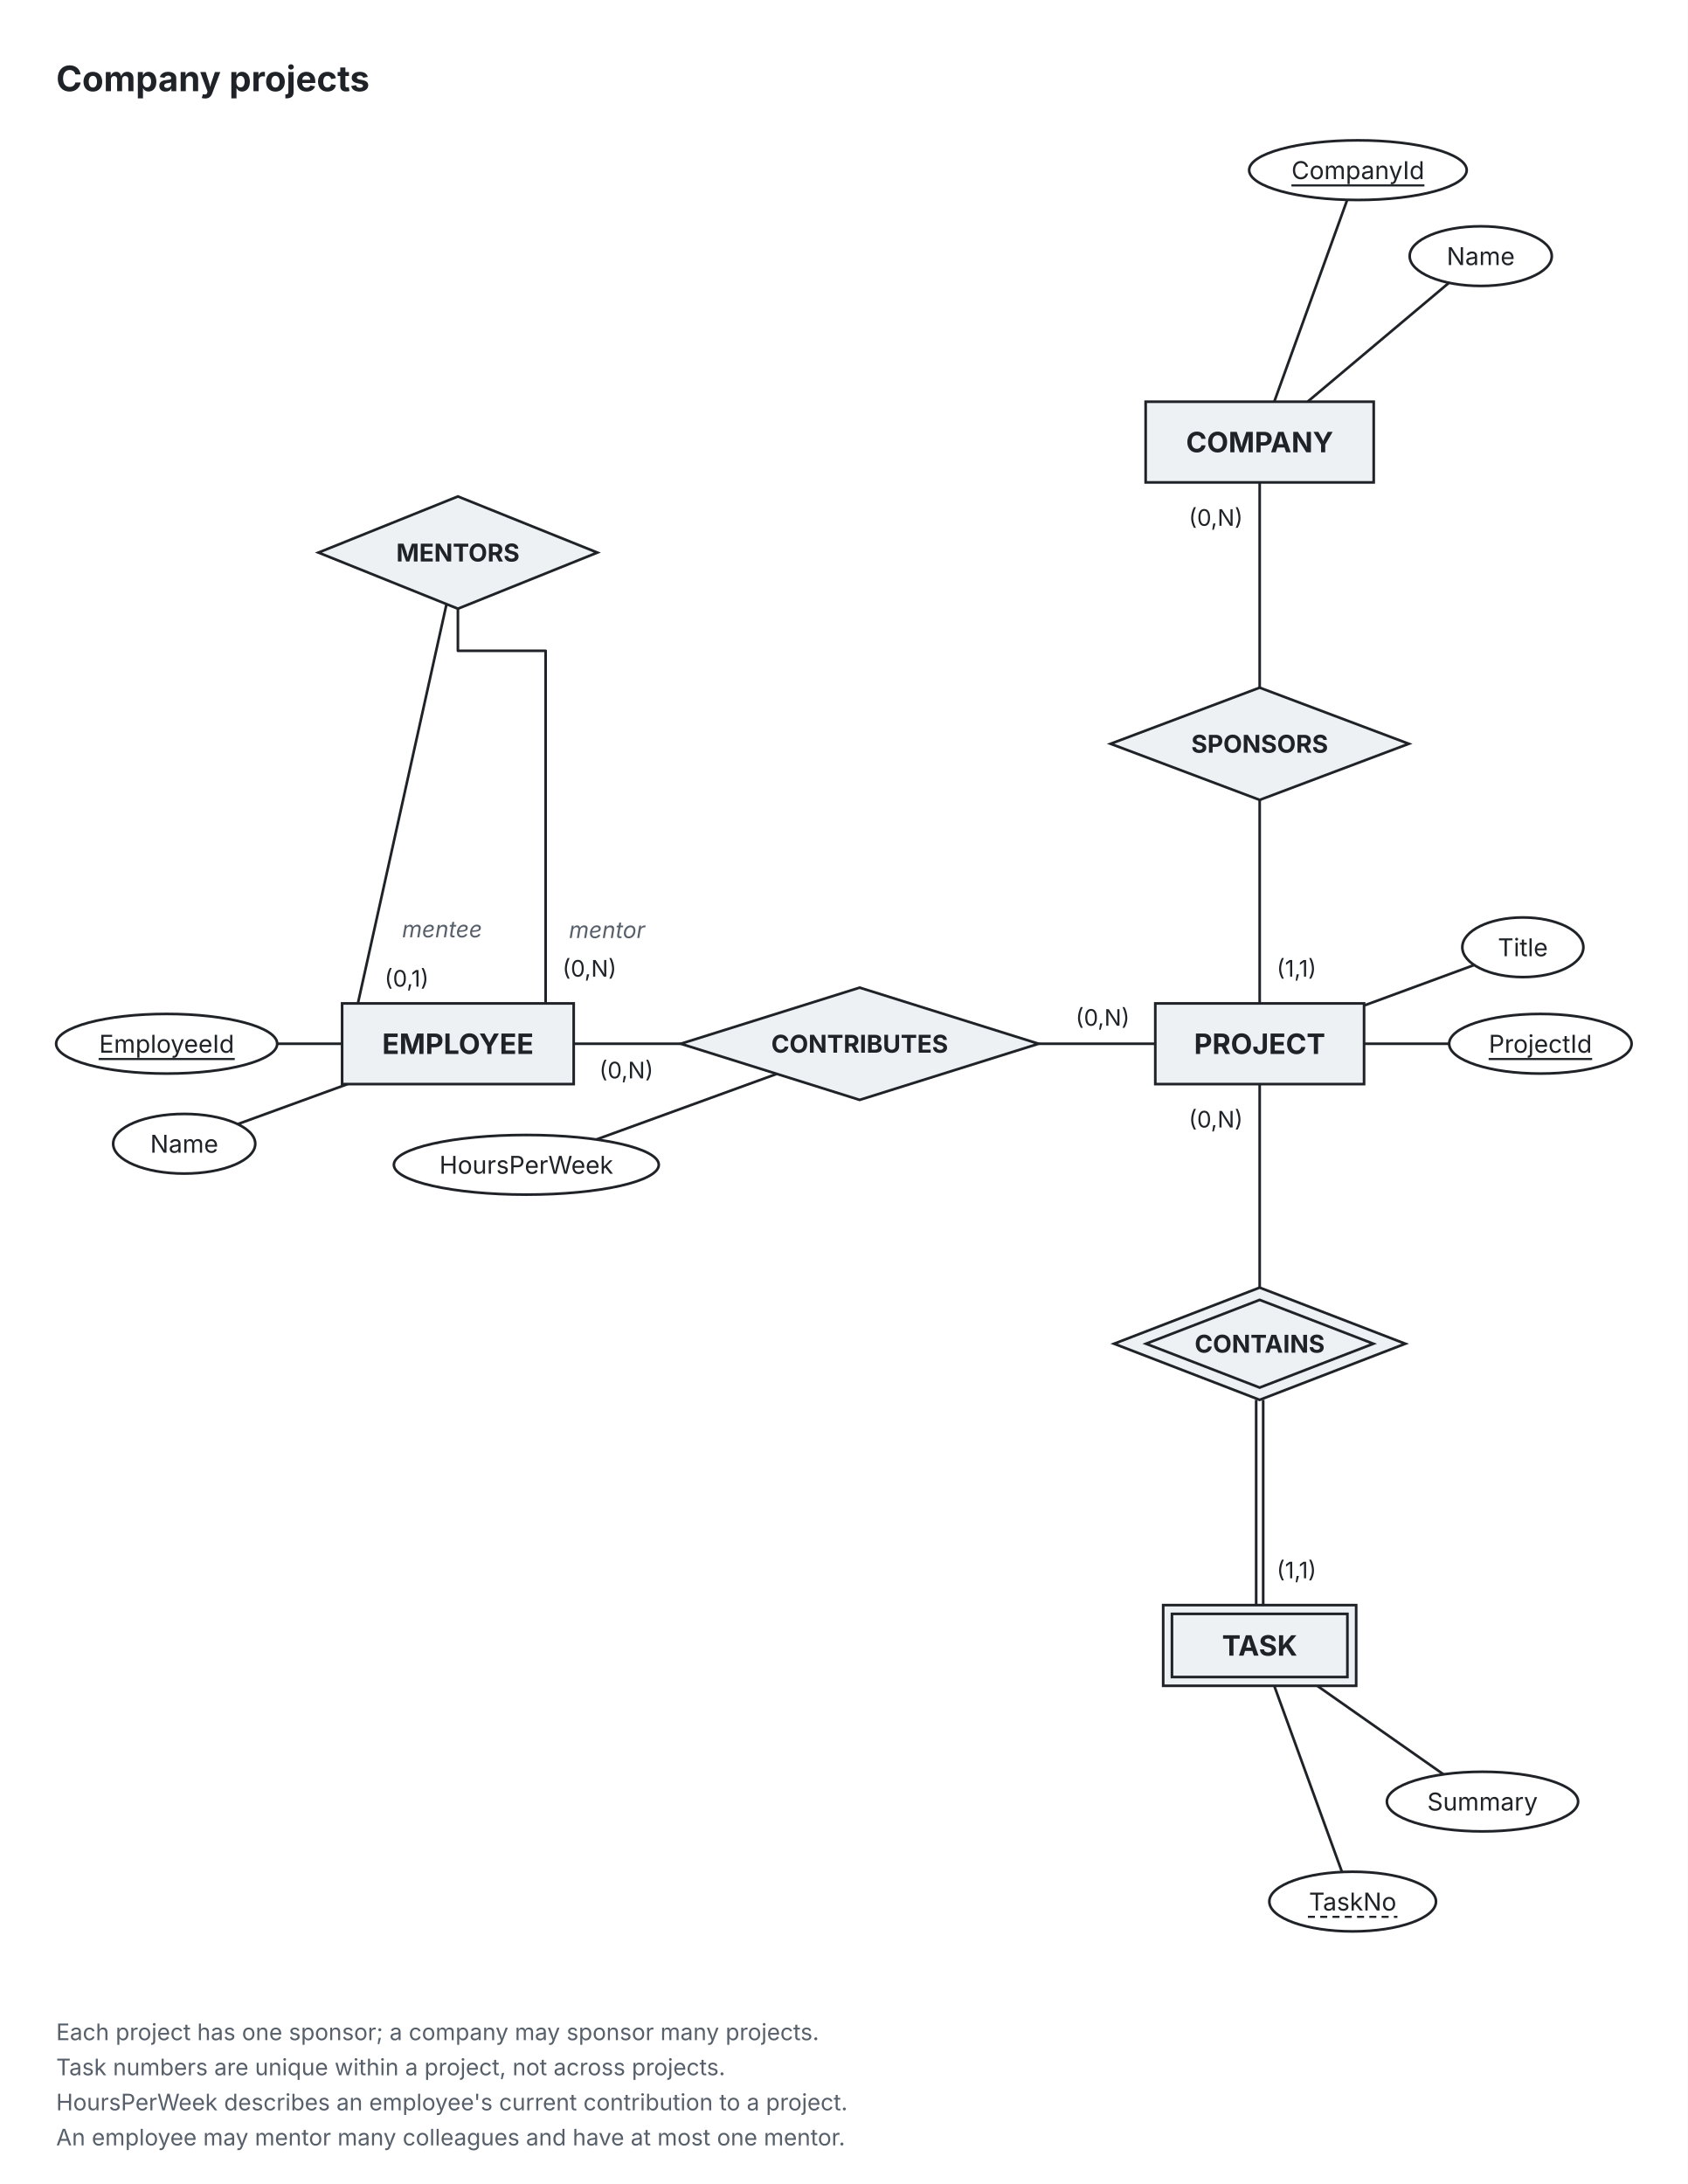
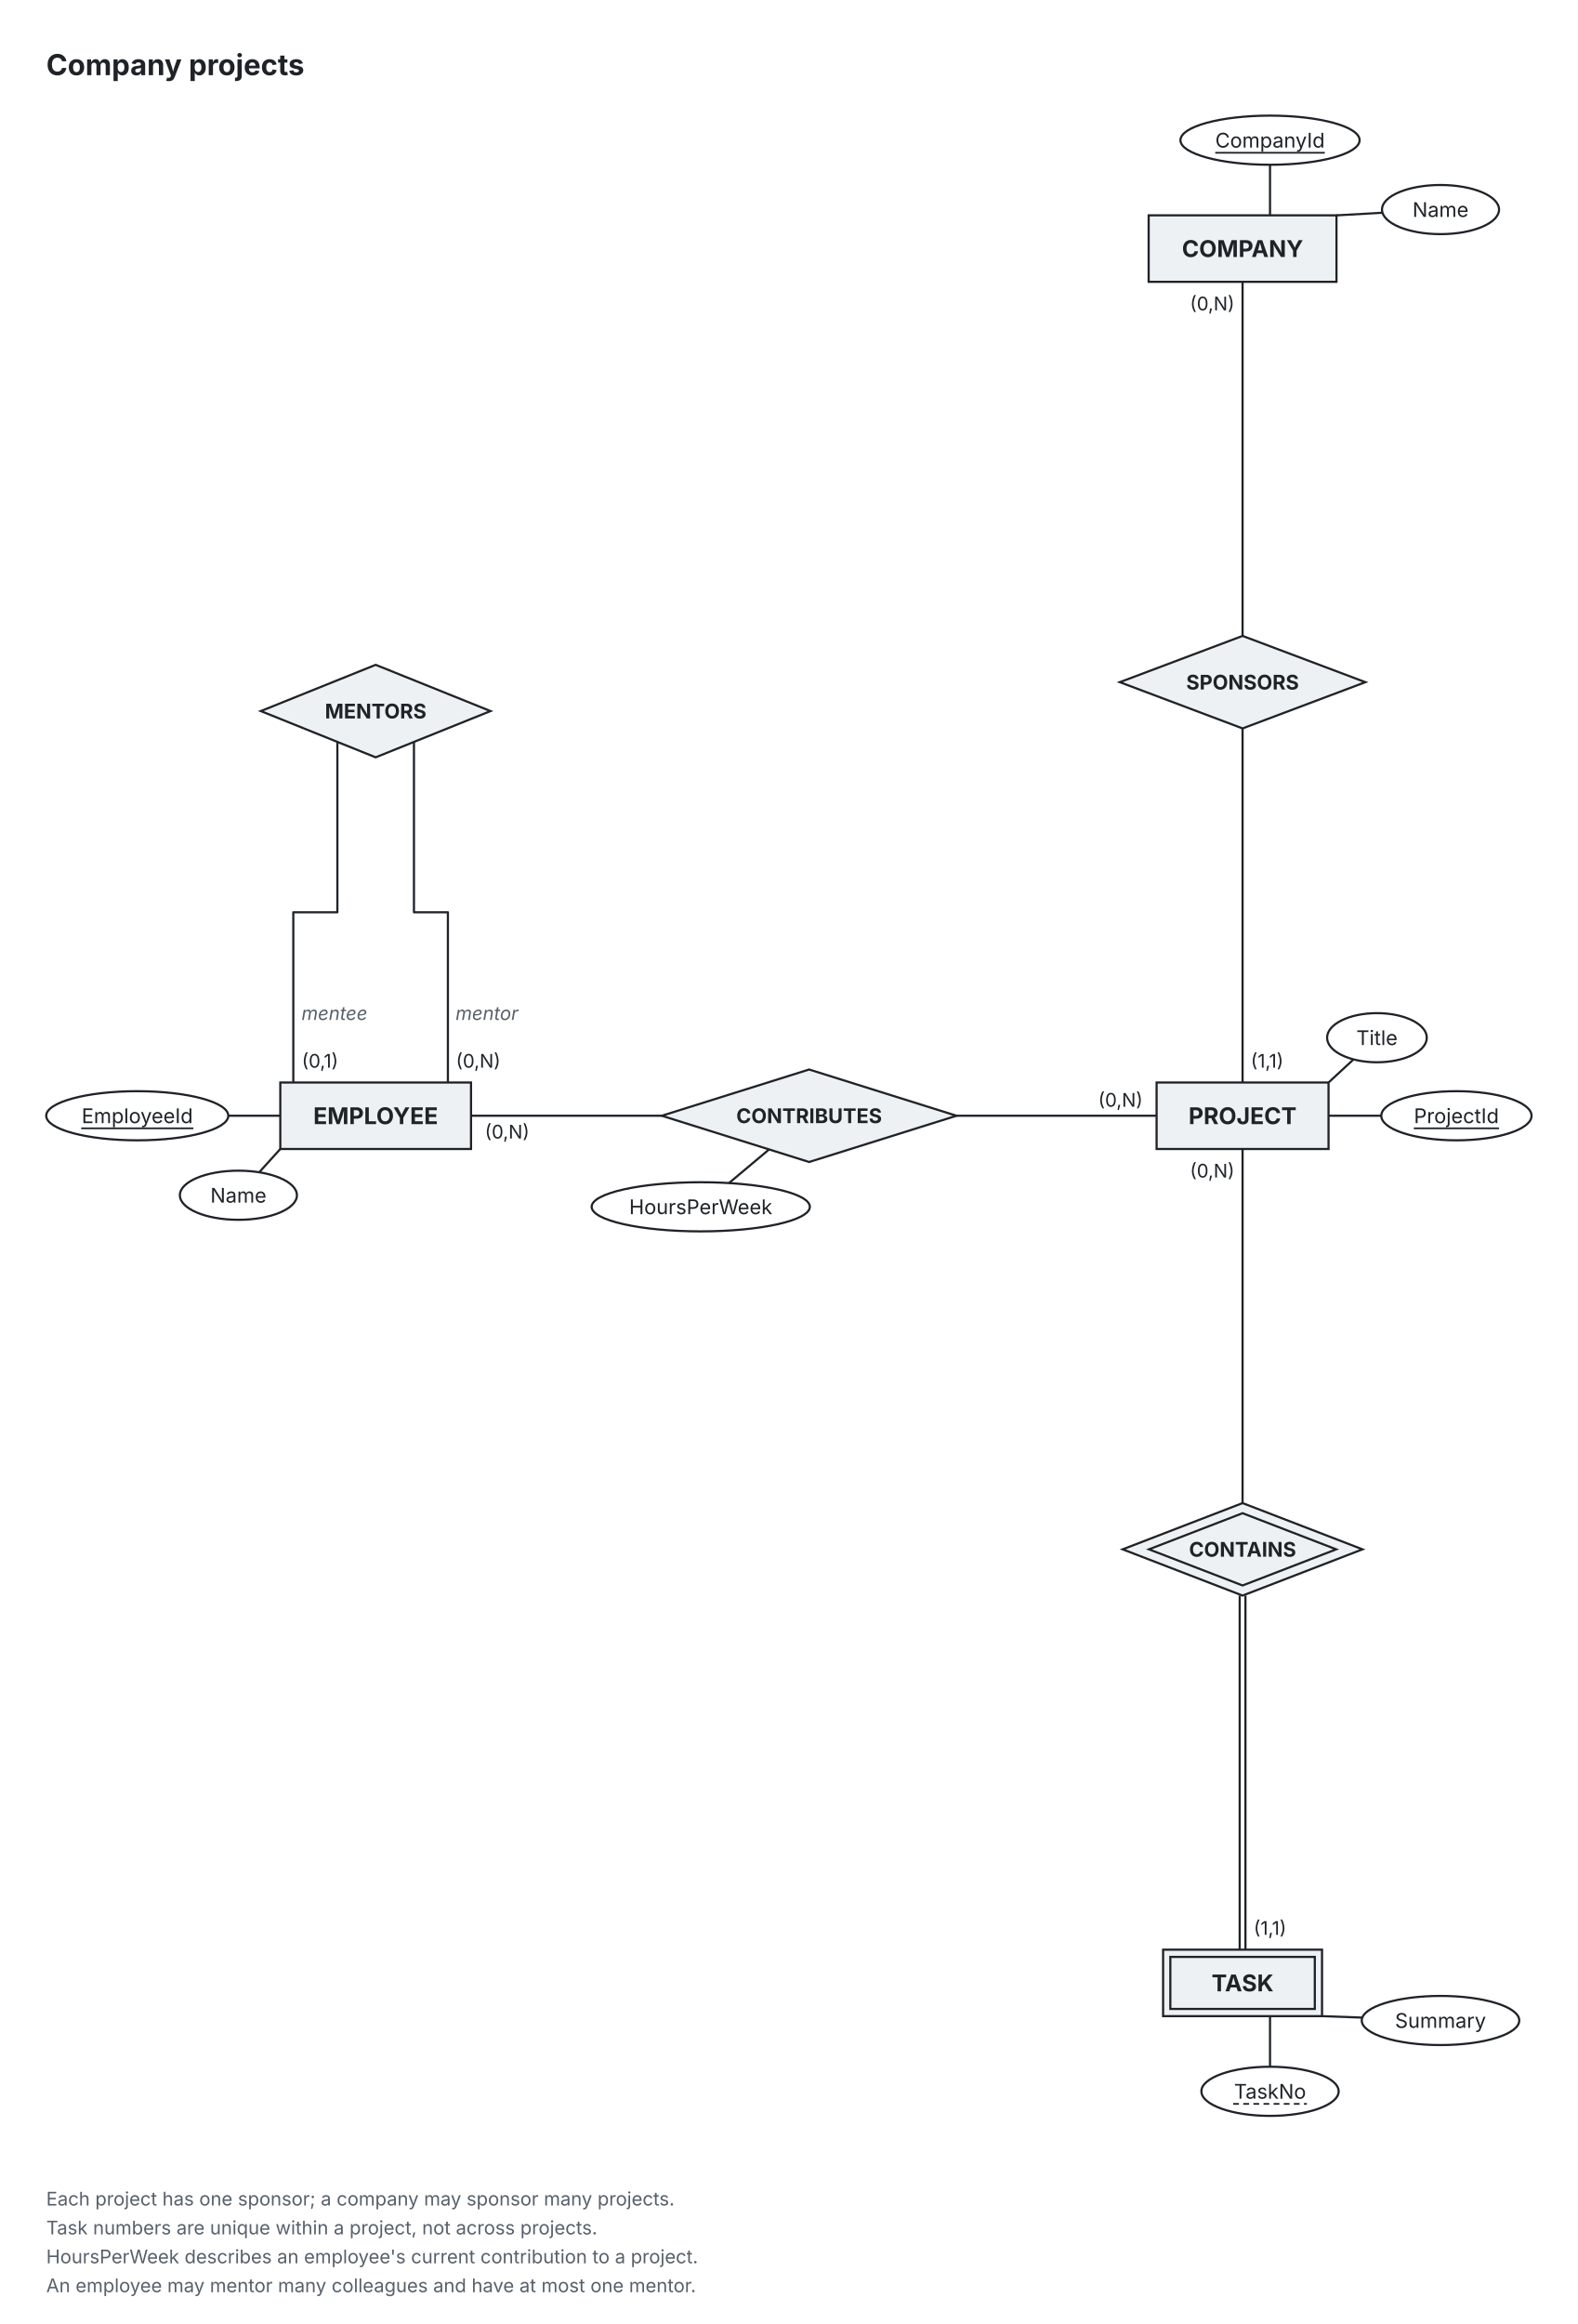
- <svg xmlns="http://www.w3.org/2000/svg" width="962" height="1245" viewBox="0 0 962 1245" font-family="Inter, Helvetica, Arial, sans-serif">
+ <svg xmlns="http://www.w3.org/2000/svg" width="1092" height="1608" viewBox="0 0 1092 1608" font-family="Inter, Helvetica, Arial, sans-serif">
  <rect width="100%" height="100%" fill="#ffffff" />
  <g fill="none" stroke="#1f2328" stroke-width="1.5" stroke-linejoin="round">
    <g data-id="edge:SPONSORS#0" class="er-edge">
-       <polyline points="718,392 718,275" />
+       <polyline points="860,440 860,195" />
    </g>
    <g data-id="edge:SPONSORS#1" class="er-edge">
-       <polyline points="718,456 718,572" />
+       <polyline points="860,504 860,749" />
    </g>
    <g data-id="edge:CONTAINS#0" class="er-edge">
-       <polyline points="718,734 718,618" />
+       <polyline points="860,1040 860,795" />
    </g>
    <g data-id="edge:CONTAINS#1" class="er-edge">
-       <polyline points="716,798 716,915" />
-       <polyline points="720,798 720,915" />
+       <polyline points="858,1104 858,1349" />
+       <polyline points="862,1104 862,1349" />
    </g>
    <g data-id="edge:CONTRIBUTES#0" class="er-edge">
-       <polyline points="388,595 327,595" />
+       <polyline points="458,772 326,772" />
    </g>
    <g data-id="edge:CONTRIBUTES#1" class="er-edge">
-       <polyline points="592,595 658.5,595" />
+       <polyline points="662,772 800.5,772" />
    </g>
    <g data-id="edge:MENTORS#mentor" class="er-edge">
-       <polyline points="261,347 261,371 311,371 311,572" />
+       <polyline points="286.5,513.3 286.5,631.2 310,631.2 310,749" />
    </g>
    <g data-id="edge:MENTORS#mentee" class="er-edge">
-       <polyline points="254.5,344.4 204,572" />
+       <polyline points="233.5,513.3 233.5,631.2 203,631.2 203,749" />
    </g>
    <g data-id="edge:A:COMPANY.CompanyId" class="er-edge">
-       <polyline points="726.3,229 767.9,113.9" />
+       <polyline points="879,149 879,114" />
    </g>
    <g data-id="edge:A:COMPANY.Name" class="er-edge">
-       <polyline points="745.3,229 825.9,161.2" />
+       <polyline points="925,149 956.9,147.2" />
    </g>
    <g data-id="edge:A:PROJECT.ProjectId" class="er-edge">
-       <polyline points="777.5,595 826,595" />
+       <polyline points="919.5,772 956,772" />
    </g>
    <g data-id="edge:A:PROJECT.Title" class="er-edge">
-       <polyline points="777.5,573.2 840.3,550.1" />
+       <polyline points="919.5,749 936.8,733" />
    </g>
    <g data-id="edge:A:EMPLOYEE.EmployeeId" class="er-edge">
-       <polyline points="195,595 158,595" />
+       <polyline points="194,772 158,772" />
    </g>
    <g data-id="edge:A:EMPLOYEE.Name" class="er-edge">
-       <polyline points="198.1,618 135.5,640.8" />
+       <polyline points="194,795 179.4,811.1" />
    </g>
    <g data-id="edge:A:TASK.TaskNo" class="er-edge">
-       <polyline points="726.3,961 764.9,1067.1" />
+       <polyline points="879,1395 879,1430" />
    </g>
    <g data-id="edge:A:TASK.Summary" class="er-edge">
-       <polyline points="750.8,961 822.8,1011.5" />
+       <polyline points="915,1395 942.9,1396" />
    </g>
    <g data-id="edge:A:CONTRIBUTES.HoursPerWeek" class="er-edge">
-       <polyline points="442.7,612.2 339.8,649.6" />
+       <polyline points="532.3,795.3 504.5,818.6" />
    </g>
  </g>
  <g data-id="E:COMPANY" class="er-entity">
-     <rect x="653" y="229" width="130" height="46" fill="#eef1f4" stroke="#1f2328" stroke-width="1.5" />
-     <text x="718" y="252" font-size="16" font-weight="700" text-anchor="middle" dominant-baseline="central" fill="#1f2328">COMPANY</text>
+     <rect x="795" y="149" width="130" height="46" fill="#eef1f4" stroke="#1f2328" stroke-width="1.5" />
+     <text x="860" y="172" font-size="16" font-weight="700" text-anchor="middle" dominant-baseline="central" fill="#1f2328">COMPANY</text>
  </g>
  <g data-id="E:PROJECT" class="er-entity">
-     <rect x="658.5" y="572" width="119" height="46" fill="#eef1f4" stroke="#1f2328" stroke-width="1.5" />
-     <text x="718" y="595" font-size="16" font-weight="700" text-anchor="middle" dominant-baseline="central" fill="#1f2328">PROJECT</text>
+     <rect x="800.5" y="749" width="119" height="46" fill="#eef1f4" stroke="#1f2328" stroke-width="1.5" />
+     <text x="860" y="772" font-size="16" font-weight="700" text-anchor="middle" dominant-baseline="central" fill="#1f2328">PROJECT</text>
  </g>
  <g data-id="E:EMPLOYEE" class="er-entity">
-     <rect x="195" y="572" width="132" height="46" fill="#eef1f4" stroke="#1f2328" stroke-width="1.5" />
-     <text x="261" y="595" font-size="16" font-weight="700" text-anchor="middle" dominant-baseline="central" fill="#1f2328">EMPLOYEE</text>
+     <rect x="194" y="749" width="132" height="46" fill="#eef1f4" stroke="#1f2328" stroke-width="1.5" />
+     <text x="260" y="772" font-size="16" font-weight="700" text-anchor="middle" dominant-baseline="central" fill="#1f2328">EMPLOYEE</text>
  </g>
  <g data-id="E:TASK" class="er-entity">
-     <rect x="663" y="915" width="110" height="46" fill="#eef1f4" stroke="#1f2328" stroke-width="1.5" />
-     <rect x="668" y="920" width="100" height="36" fill="none" stroke="#1f2328" stroke-width="1.5" />
-     <text x="718" y="938" font-size="16" font-weight="700" text-anchor="middle" dominant-baseline="central" fill="#1f2328">TASK</text>
+     <rect x="805" y="1349" width="110" height="46" fill="#eef1f4" stroke="#1f2328" stroke-width="1.5" />
+     <rect x="810" y="1354" width="100" height="36" fill="none" stroke="#1f2328" stroke-width="1.5" />
+     <text x="860" y="1372" font-size="16" font-weight="700" text-anchor="middle" dominant-baseline="central" fill="#1f2328">TASK</text>
  </g>
  <g data-id="R:SPONSORS" class="er-relationship">
-     <polygon points="718,392 803,424 718,456 633,424" fill="#eef1f4" stroke="#1f2328" stroke-width="1.5" />
-     <text x="718" y="424" font-size="14" font-weight="700" text-anchor="middle" dominant-baseline="central" fill="#1f2328">SPONSORS</text>
+     <polygon points="860,440 945,472 860,504 775,472" fill="#eef1f4" stroke="#1f2328" stroke-width="1.5" />
+     <text x="860" y="472" font-size="14" font-weight="700" text-anchor="middle" dominant-baseline="central" fill="#1f2328">SPONSORS</text>
  </g>
  <g data-id="R:CONTAINS" class="er-relationship">
-     <polygon points="718,734 801,766 718,798 635,766" fill="#eef1f4" stroke="#1f2328" stroke-width="1.5" />
-     <polygon points="718,741 782.8,766 718,791 653.2,766" fill="none" stroke="#1f2328" stroke-width="1.5" />
-     <text x="718" y="766" font-size="14" font-weight="700" text-anchor="middle" dominant-baseline="central" fill="#1f2328">CONTAINS</text>
+     <polygon points="860,1040 943,1072 860,1104 777,1072" fill="#eef1f4" stroke="#1f2328" stroke-width="1.5" />
+     <polygon points="860,1047 924.8,1072 860,1097 795.2,1072" fill="none" stroke="#1f2328" stroke-width="1.5" />
+     <text x="860" y="1072" font-size="14" font-weight="700" text-anchor="middle" dominant-baseline="central" fill="#1f2328">CONTAINS</text>
  </g>
  <g data-id="R:CONTRIBUTES" class="er-relationship">
-     <polygon points="490,563 592,595 490,627 388,595" fill="#eef1f4" stroke="#1f2328" stroke-width="1.5" />
-     <text x="490" y="595" font-size="14" font-weight="700" text-anchor="middle" dominant-baseline="central" fill="#1f2328">CONTRIBUTES</text>
+     <polygon points="560,740 662,772 560,804 458,772" fill="#eef1f4" stroke="#1f2328" stroke-width="1.5" />
+     <text x="560" y="772" font-size="14" font-weight="700" text-anchor="middle" dominant-baseline="central" fill="#1f2328">CONTRIBUTES</text>
  </g>
  <g data-id="R:MENTORS" class="er-relationship">
-     <polygon points="261,283 340.5,315 261,347 181.5,315" fill="#eef1f4" stroke="#1f2328" stroke-width="1.5" />
-     <text x="261" y="315" font-size="14" font-weight="700" text-anchor="middle" dominant-baseline="central" fill="#1f2328">MENTORS</text>
+     <polygon points="260,460 339.5,492 260,524 180.5,492" fill="#eef1f4" stroke="#1f2328" stroke-width="1.5" />
+     <text x="260" y="492" font-size="14" font-weight="700" text-anchor="middle" dominant-baseline="central" fill="#1f2328">MENTORS</text>
  </g>
  <g data-id="A:COMPANY.CompanyId" class="er-attribute">
-     <ellipse cx="774" cy="97" rx="62" ry="17" fill="#ffffff" stroke="#1f2328" stroke-width="1.5" />
-     <text x="774" y="97" font-size="14" font-weight="400" text-anchor="middle" dominant-baseline="central" fill="#1f2328">CompanyId</text>
-     <line x1="736.1" y1="105.7" x2="811.9" y2="105.7" stroke="#1f2328" stroke-width="1.2" />
+     <ellipse cx="879" cy="97" rx="62" ry="17" fill="#ffffff" stroke="#1f2328" stroke-width="1.5" />
+     <text x="879" y="97" font-size="14" font-weight="400" text-anchor="middle" dominant-baseline="central" fill="#1f2328">CompanyId</text>
+     <line x1="841.1" y1="105.7" x2="916.9" y2="105.7" stroke="#1f2328" stroke-width="1.2" />
  </g>
  <g data-id="A:COMPANY.Name" class="er-attribute">
-     <ellipse cx="844" cy="146" rx="40.5" ry="17" fill="#ffffff" stroke="#1f2328" stroke-width="1.5" />
-     <text x="844" y="146" font-size="14" font-weight="400" text-anchor="middle" dominant-baseline="central" fill="#1f2328">Name</text>
+     <ellipse cx="997" cy="145" rx="40.5" ry="17" fill="#ffffff" stroke="#1f2328" stroke-width="1.5" />
+     <text x="997" y="145" font-size="14" font-weight="400" text-anchor="middle" dominant-baseline="central" fill="#1f2328">Name</text>
  </g>
  <g data-id="A:PROJECT.ProjectId" class="er-attribute">
-     <ellipse cx="878" cy="595" rx="52" ry="17" fill="#ffffff" stroke="#1f2328" stroke-width="1.5" />
-     <text x="878" y="595" font-size="14" font-weight="400" text-anchor="middle" dominant-baseline="central" fill="#1f2328">ProjectId</text>
-     <line x1="848.5" y1="603.7" x2="907.5" y2="603.7" stroke="#1f2328" stroke-width="1.2" />
+     <ellipse cx="1008" cy="772" rx="52" ry="17" fill="#ffffff" stroke="#1f2328" stroke-width="1.5" />
+     <text x="1008" y="772" font-size="14" font-weight="400" text-anchor="middle" dominant-baseline="central" fill="#1f2328">ProjectId</text>
+     <line x1="978.5" y1="780.7" x2="1037.5" y2="780.7" stroke="#1f2328" stroke-width="1.2" />
  </g>
  <g data-id="A:PROJECT.Title" class="er-attribute">
-     <ellipse cx="868" cy="540" rx="34.5" ry="17" fill="#ffffff" stroke="#1f2328" stroke-width="1.5" />
-     <text x="868" y="540" font-size="14" font-weight="400" text-anchor="middle" dominant-baseline="central" fill="#1f2328">Title</text>
+     <ellipse cx="953" cy="718" rx="34.5" ry="17" fill="#ffffff" stroke="#1f2328" stroke-width="1.5" />
+     <text x="953" y="718" font-size="14" font-weight="400" text-anchor="middle" dominant-baseline="central" fill="#1f2328">Title</text>
  </g>
  <g data-id="A:EMPLOYEE.EmployeeId" class="er-attribute">
-     <ellipse cx="95" cy="595" rx="63" ry="17" fill="#ffffff" stroke="#1f2328" stroke-width="1.5" />
-     <text x="95" y="595" font-size="14" font-weight="400" text-anchor="middle" dominant-baseline="central" fill="#1f2328">EmployeeId</text>
-     <line x1="56.2" y1="603.7" x2="133.8" y2="603.7" stroke="#1f2328" stroke-width="1.2" />
+     <ellipse cx="95" cy="772" rx="63" ry="17" fill="#ffffff" stroke="#1f2328" stroke-width="1.5" />
+     <text x="95" y="772" font-size="14" font-weight="400" text-anchor="middle" dominant-baseline="central" fill="#1f2328">EmployeeId</text>
+     <line x1="56.2" y1="780.7" x2="133.8" y2="780.7" stroke="#1f2328" stroke-width="1.2" />
  </g>
  <g data-id="A:EMPLOYEE.Name" class="er-attribute">
-     <ellipse cx="105" cy="652" rx="40.5" ry="17" fill="#ffffff" stroke="#1f2328" stroke-width="1.5" />
-     <text x="105" y="652" font-size="14" font-weight="400" text-anchor="middle" dominant-baseline="central" fill="#1f2328">Name</text>
+     <ellipse cx="165" cy="827" rx="40.5" ry="17" fill="#ffffff" stroke="#1f2328" stroke-width="1.5" />
+     <text x="165" y="827" font-size="14" font-weight="400" text-anchor="middle" dominant-baseline="central" fill="#1f2328">Name</text>
  </g>
  <g data-id="A:TASK.TaskNo" class="er-attribute">
-     <ellipse cx="771" cy="1084" rx="47.5" ry="17" fill="#ffffff" stroke="#1f2328" stroke-width="1.5" />
-     <text x="771" y="1084" font-size="14" font-weight="400" text-anchor="middle" dominant-baseline="central" fill="#1f2328">TaskNo</text>
-     <line x1="745.5" y1="1092.7" x2="796.5" y2="1092.7" stroke="#1f2328" stroke-width="1.2" stroke-dasharray="4 3" />
+     <ellipse cx="879" cy="1447" rx="47.5" ry="17" fill="#ffffff" stroke="#1f2328" stroke-width="1.5" />
+     <text x="879" y="1447" font-size="14" font-weight="400" text-anchor="middle" dominant-baseline="central" fill="#1f2328">TaskNo</text>
+     <line x1="853.5" y1="1455.7" x2="904.5" y2="1455.7" stroke="#1f2328" stroke-width="1.2" stroke-dasharray="4 3" />
  </g>
  <g data-id="A:TASK.Summary" class="er-attribute">
-     <ellipse cx="845" cy="1027" rx="54.5" ry="17" fill="#ffffff" stroke="#1f2328" stroke-width="1.5" />
-     <text x="845" y="1027" font-size="14" font-weight="400" text-anchor="middle" dominant-baseline="central" fill="#1f2328">Summary</text>
+     <ellipse cx="997" cy="1398" rx="54.5" ry="17" fill="#ffffff" stroke="#1f2328" stroke-width="1.5" />
+     <text x="997" y="1398" font-size="14" font-weight="400" text-anchor="middle" dominant-baseline="central" fill="#1f2328">Summary</text>
  </g>
  <g data-id="A:CONTRIBUTES.HoursPerWeek" class="er-attribute">
-     <ellipse cx="300" cy="664" rx="75.5" ry="17" fill="#ffffff" stroke="#1f2328" stroke-width="1.5" />
-     <text x="300" y="664" font-size="14" font-weight="400" text-anchor="middle" dominant-baseline="central" fill="#1f2328">HoursPerWeek</text>
+     <ellipse cx="485" cy="835" rx="75.5" ry="17" fill="#ffffff" stroke="#1f2328" stroke-width="1.5" />
+     <text x="485" y="835" font-size="14" font-weight="400" text-anchor="middle" dominant-baseline="central" fill="#1f2328">HoursPerWeek</text>
  </g>
  <g data-id="label:edge:SPONSORS#0:cardinality" class="er-label">
-     <text x="693" y="295" font-size="13" text-anchor="middle" dominant-baseline="central" fill="#1f2328">(0,N)</text>
+     <text x="839" y="210" font-size="13" text-anchor="middle" dominant-baseline="central" fill="#1f2328">(0,N)</text>
  </g>
  <g data-id="label:edge:SPONSORS#1:cardinality" class="er-label">
-     <text x="739" y="552" font-size="13" text-anchor="middle" dominant-baseline="central" fill="#1f2328">(1,1)</text>
+     <text x="877" y="734" font-size="13" text-anchor="middle" dominant-baseline="central" fill="#1f2328">(1,1)</text>
  </g>
  <g data-id="label:edge:CONTAINS#0:cardinality" class="er-label">
-     <text x="693" y="638" font-size="13" text-anchor="middle" dominant-baseline="central" fill="#1f2328">(0,N)</text>
+     <text x="839" y="810" font-size="13" text-anchor="middle" dominant-baseline="central" fill="#1f2328">(0,N)</text>
  </g>
  <g data-id="label:edge:CONTAINS#1:cardinality" class="er-label">
-     <text x="739" y="895" font-size="13" text-anchor="middle" dominant-baseline="central" fill="#1f2328">(1,1)</text>
+     <text x="879" y="1334" font-size="13" text-anchor="middle" dominant-baseline="central" fill="#1f2328">(1,1)</text>
  </g>
  <g data-id="label:edge:CONTRIBUTES#0:cardinality" class="er-label">
-     <text x="357" y="610" font-size="13" text-anchor="middle" dominant-baseline="central" fill="#1f2328">(0,N)</text>
+     <text x="351" y="783" font-size="13" text-anchor="middle" dominant-baseline="central" fill="#1f2328">(0,N)</text>
  </g>
  <g data-id="label:edge:CONTRIBUTES#1:cardinality" class="er-label">
-     <text x="628.5" y="580" font-size="13" text-anchor="middle" dominant-baseline="central" fill="#1f2328">(0,N)</text>
+     <text x="775.5" y="761" font-size="13" text-anchor="middle" dominant-baseline="central" fill="#1f2328">(0,N)</text>
  </g>
  <g data-id="label:edge:MENTORS#mentor:cardinality" class="er-label">
-     <text x="336" y="552" font-size="13" text-anchor="middle" dominant-baseline="central" fill="#1f2328">(0,N)</text>
+     <text x="331" y="734" font-size="13" text-anchor="middle" dominant-baseline="central" fill="#1f2328">(0,N)</text>
  </g>
  <g data-id="label:edge:MENTORS#mentor:role" class="er-label">
-     <text x="346" y="530" font-size="13" text-anchor="middle" dominant-baseline="central" fill="#57606a" font-style="italic">mentor</text>
+     <text x="337" y="701" font-size="13" text-anchor="middle" dominant-baseline="central" fill="#57606a" font-style="italic">mentor</text>
  </g>
  <g data-id="label:edge:MENTORS#mentee:cardinality" class="er-label">
-     <text x="231.8" y="557.7" font-size="13" text-anchor="middle" dominant-baseline="central" fill="#1f2328">(0,1)</text>
+     <text x="221.5" y="734" font-size="13" text-anchor="middle" dominant-baseline="central" fill="#1f2328">(0,1)</text>
  </g>
  <g data-id="label:edge:MENTORS#mentee:role" class="er-label">
-     <text x="252" y="529.6" font-size="13" text-anchor="middle" dominant-baseline="central" fill="#57606a" font-style="italic">mentee</text>
+     <text x="231.5" y="701" font-size="13" text-anchor="middle" dominant-baseline="central" fill="#57606a" font-style="italic">mentee</text>
  </g>
  <g data-id="title" class="er-label">
    <text x="32" y="52" font-size="20" font-weight="700" fill="#1f2328">Company projects</text>
  </g>
  <g data-id="note:0" class="er-label">
-     <text x="32" y="1163" font-size="13" fill="#57606a">Each project has one sponsor; a company may sponsor many projects.</text>
+     <text x="32" y="1526" font-size="13" fill="#57606a">Each project has one sponsor; a company may sponsor many projects.</text>
  </g>
  <g data-id="note:1" class="er-label">
-     <text x="32" y="1183" font-size="13" fill="#57606a">Task numbers are unique within a project, not across projects.</text>
+     <text x="32" y="1546" font-size="13" fill="#57606a">Task numbers are unique within a project, not across projects.</text>
  </g>
  <g data-id="note:2" class="er-label">
-     <text x="32" y="1203" font-size="13" fill="#57606a">HoursPerWeek describes an employee's current contribution to a project.</text>
+     <text x="32" y="1566" font-size="13" fill="#57606a">HoursPerWeek describes an employee's current contribution to a project.</text>
  </g>
  <g data-id="note:3" class="er-label">
-     <text x="32" y="1223" font-size="13" fill="#57606a">An employee may mentor many colleagues and have at most one mentor.</text>
+     <text x="32" y="1586" font-size="13" fill="#57606a">An employee may mentor many colleagues and have at most one mentor.</text>
  </g>
</svg>
